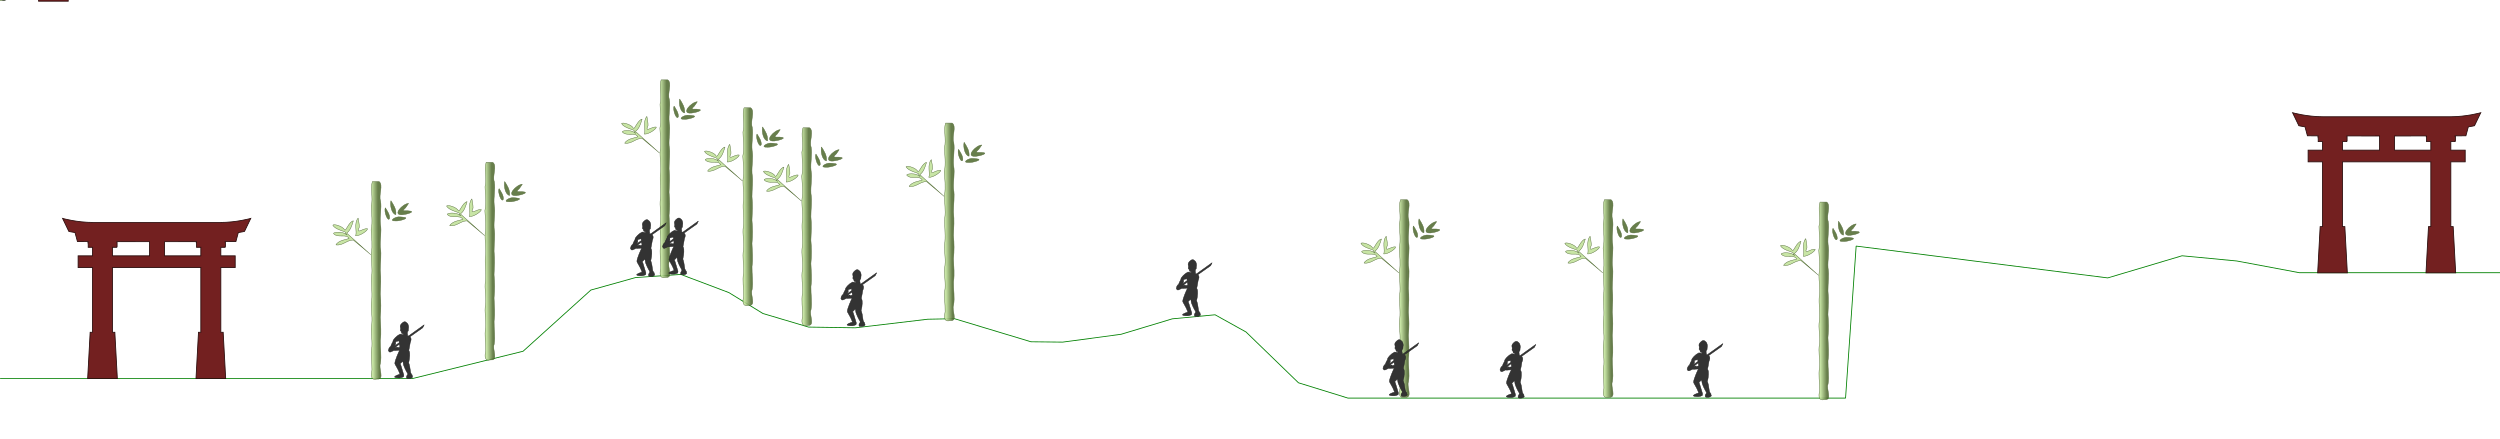
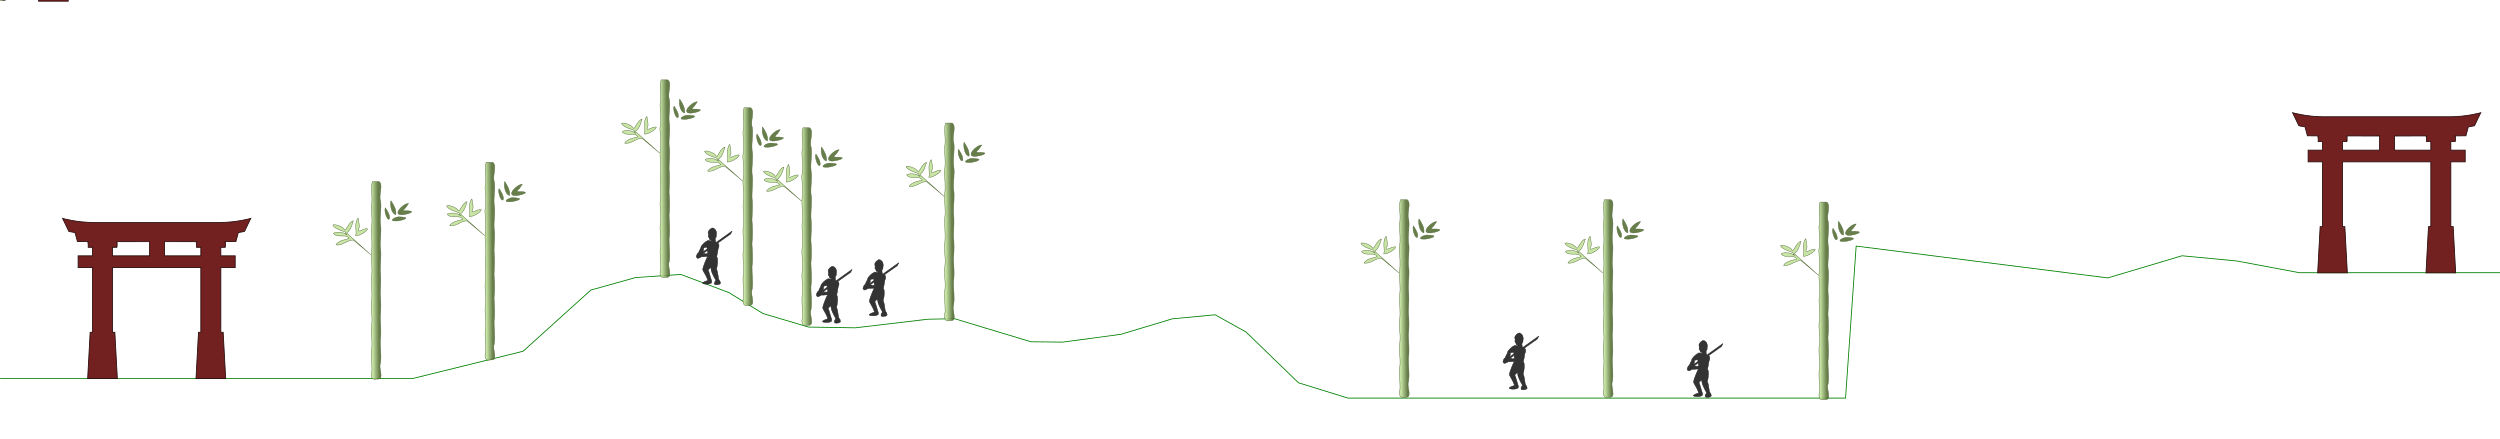
<svg xmlns="http://www.w3.org/2000/svg" xmlns:xlink="http://www.w3.org/1999/xlink" width="6000" height="1052.36" id="svg15223" version="1.1">
  <defs id="defs15225">
    <linearGradient xlink:href="#linearGradient3595" id="linearGradient3629" gradientUnits="userSpaceOnUse" x1="191.75" y1="206.862" x2="174.5" y2="207.612" />
    <linearGradient id="linearGradient3595">
      <stop style="stop-color:#546e34;stop-opacity:1;" offset="0" id="stop3597" />
      <stop style="stop-color:#c1e29a;stop-opacity:1" offset="1" id="stop3599" />
    </linearGradient>
    <linearGradient xlink:href="#linearGradient3595" id="linearGradient15425" gradientUnits="userSpaceOnUse" x1="191.75" y1="206.862" x2="174.5" y2="207.612" />
    <linearGradient id="linearGradient15427">
      <stop style="stop-color:#546e34;stop-opacity:1;" offset="0" id="stop15429" />
      <stop style="stop-color:#c1e29a;stop-opacity:1" offset="1" id="stop15431" />
    </linearGradient>
    <linearGradient xlink:href="#linearGradient3595" id="linearGradient15433" gradientUnits="userSpaceOnUse" x1="191.75" y1="206.862" x2="174.5" y2="207.612" />
    <linearGradient id="linearGradient15435">
      <stop style="stop-color:#546e34;stop-opacity:1;" offset="0" id="stop15437" />
      <stop style="stop-color:#c1e29a;stop-opacity:1" offset="1" id="stop15439" />
    </linearGradient>
    <linearGradient xlink:href="#linearGradient3595" id="linearGradient15441" gradientUnits="userSpaceOnUse" x1="191.75" y1="206.862" x2="174.5" y2="207.612" />
    <linearGradient id="linearGradient15443">
      <stop style="stop-color:#546e34;stop-opacity:1;" offset="0" id="stop15445" />
      <stop style="stop-color:#c1e29a;stop-opacity:1" offset="1" id="stop15447" />
    </linearGradient>
    <linearGradient xlink:href="#linearGradient3595" id="linearGradient15449" gradientUnits="userSpaceOnUse" x1="191.75" y1="206.862" x2="174.5" y2="207.612" />
    <linearGradient id="linearGradient15451">
      <stop style="stop-color:#546e34;stop-opacity:1;" offset="0" id="stop15453" />
      <stop style="stop-color:#c1e29a;stop-opacity:1" offset="1" id="stop15455" />
    </linearGradient>
    <linearGradient xlink:href="#linearGradient3595" id="linearGradient15457" gradientUnits="userSpaceOnUse" x1="191.75" y1="206.862" x2="174.5" y2="207.612" />
    <linearGradient id="linearGradient15459">
      <stop style="stop-color:#546e34;stop-opacity:1;" offset="0" id="stop15461" />
      <stop style="stop-color:#c1e29a;stop-opacity:1" offset="1" id="stop15463" />
    </linearGradient>
    <linearGradient xlink:href="#linearGradient3595" id="linearGradient15465" gradientUnits="userSpaceOnUse" x1="191.75" y1="206.862" x2="174.5" y2="207.612" />
    <linearGradient id="linearGradient15467">
      <stop style="stop-color:#546e34;stop-opacity:1;" offset="0" id="stop15469" />
      <stop style="stop-color:#c1e29a;stop-opacity:1" offset="1" id="stop15471" />
    </linearGradient>
    <linearGradient xlink:href="#linearGradient3595" id="linearGradient15473" gradientUnits="userSpaceOnUse" x1="191.75" y1="206.862" x2="174.5" y2="207.612" />
    <linearGradient id="linearGradient15475">
      <stop style="stop-color:#546e34;stop-opacity:1;" offset="0" id="stop15477" />
      <stop style="stop-color:#c1e29a;stop-opacity:1" offset="1" id="stop15479" />
    </linearGradient>
    <linearGradient xlink:href="#linearGradient3595" id="linearGradient15481" gradientUnits="userSpaceOnUse" x1="191.75" y1="206.862" x2="174.5" y2="207.612" />
    <linearGradient id="linearGradient15483">
      <stop style="stop-color:#546e34;stop-opacity:1;" offset="0" id="stop15485" />
      <stop style="stop-color:#c1e29a;stop-opacity:1" offset="1" id="stop15487" />
    </linearGradient>
    <linearGradient xlink:href="#linearGradient3595" id="linearGradient16038" gradientUnits="userSpaceOnUse" x1="191.75" y1="206.862" x2="174.5" y2="207.612" />
    <linearGradient xlink:href="#linearGradient3595" id="linearGradient16040" gradientUnits="userSpaceOnUse" x1="191.75" y1="206.862" x2="174.5" y2="207.612" />
    <linearGradient xlink:href="#linearGradient3595" id="linearGradient16042" gradientUnits="userSpaceOnUse" x1="191.75" y1="206.862" x2="174.5" y2="207.612" />
    <linearGradient xlink:href="#linearGradient3595" id="linearGradient16044" gradientUnits="userSpaceOnUse" x1="191.75" y1="206.862" x2="174.5" y2="207.612" />
    <linearGradient xlink:href="#linearGradient3595" id="linearGradient16046" gradientUnits="userSpaceOnUse" x1="191.75" y1="206.862" x2="174.5" y2="207.612" />
    <linearGradient xlink:href="#linearGradient3595" id="linearGradient16048" gradientUnits="userSpaceOnUse" x1="191.75" y1="206.862" x2="174.5" y2="207.612" />
    <linearGradient xlink:href="#linearGradient3595" id="linearGradient16050" gradientUnits="userSpaceOnUse" x1="191.75" y1="206.862" x2="174.5" y2="207.612" />
    <linearGradient xlink:href="#linearGradient3595" id="linearGradient16052" gradientUnits="userSpaceOnUse" x1="191.75" y1="206.862" x2="174.5" y2="207.612" />
    <linearGradient xlink:href="#linearGradient3595-8" id="linearGradient16038-4" gradientUnits="userSpaceOnUse" x1="191.75" y1="206.862" x2="174.5" y2="207.612" />
    <linearGradient id="linearGradient3595-8">
      <stop style="stop-color:#546e34;stop-opacity:1;" offset="0" id="stop3597-0" />
      <stop style="stop-color:#c1e29a;stop-opacity:1" offset="1" id="stop3599-4" />
    </linearGradient>
    <linearGradient xlink:href="#linearGradient3595-8" id="linearGradient16040-2" gradientUnits="userSpaceOnUse" x1="191.75" y1="206.862" x2="174.5" y2="207.612" />
    <linearGradient id="linearGradient3200">
      <stop style="stop-color:#546e34;stop-opacity:1;" offset="0" id="stop3202" />
      <stop style="stop-color:#c1e29a;stop-opacity:1" offset="1" id="stop3204" />
    </linearGradient>
    <linearGradient xlink:href="#linearGradient3595-8" id="linearGradient16042-9" gradientUnits="userSpaceOnUse" x1="191.75" y1="206.862" x2="174.5" y2="207.612" />
    <linearGradient id="linearGradient3207">
      <stop style="stop-color:#546e34;stop-opacity:1;" offset="0" id="stop3209" />
      <stop style="stop-color:#c1e29a;stop-opacity:1" offset="1" id="stop3211" />
    </linearGradient>
    <linearGradient xlink:href="#linearGradient3595-8" id="linearGradient16044-6" gradientUnits="userSpaceOnUse" x1="191.75" y1="206.862" x2="174.5" y2="207.612" />
    <linearGradient id="linearGradient3214">
      <stop style="stop-color:#546e34;stop-opacity:1;" offset="0" id="stop3216" />
      <stop style="stop-color:#c1e29a;stop-opacity:1" offset="1" id="stop3218" />
    </linearGradient>
    <linearGradient xlink:href="#linearGradient3595-8" id="linearGradient16046-1" gradientUnits="userSpaceOnUse" x1="191.75" y1="206.862" x2="174.5" y2="207.612" />
    <linearGradient id="linearGradient3221">
      <stop style="stop-color:#546e34;stop-opacity:1;" offset="0" id="stop3223" />
      <stop style="stop-color:#c1e29a;stop-opacity:1" offset="1" id="stop3225" />
    </linearGradient>
    <linearGradient xlink:href="#linearGradient3595-8" id="linearGradient16048-0" gradientUnits="userSpaceOnUse" x1="191.75" y1="206.862" x2="174.5" y2="207.612" />
    <linearGradient id="linearGradient3228">
      <stop style="stop-color:#546e34;stop-opacity:1;" offset="0" id="stop3230" />
      <stop style="stop-color:#c1e29a;stop-opacity:1" offset="1" id="stop3232" />
    </linearGradient>
    <linearGradient xlink:href="#linearGradient3595-8" id="linearGradient16050-4" gradientUnits="userSpaceOnUse" x1="191.75" y1="206.862" x2="174.5" y2="207.612" />
    <linearGradient id="linearGradient3235">
      <stop style="stop-color:#546e34;stop-opacity:1;" offset="0" id="stop3237" />
      <stop style="stop-color:#c1e29a;stop-opacity:1" offset="1" id="stop3239" />
    </linearGradient>
    <linearGradient xlink:href="#linearGradient3595-8" id="linearGradient16052-2" gradientUnits="userSpaceOnUse" x1="191.75" y1="206.862" x2="174.5" y2="207.612" />
    <linearGradient id="linearGradient3242">
      <stop style="stop-color:#546e34;stop-opacity:1;" offset="0" id="stop3244" />
      <stop style="stop-color:#c1e29a;stop-opacity:1" offset="1" id="stop3246" />
    </linearGradient>
    <linearGradient xlink:href="#linearGradient3595-8" id="linearGradient3248" gradientUnits="userSpaceOnUse" x1="191.75" y1="206.862" x2="174.5" y2="207.612" />
    <linearGradient id="linearGradient3250">
      <stop style="stop-color:#546e34;stop-opacity:1;" offset="0" id="stop3252" />
      <stop style="stop-color:#c1e29a;stop-opacity:1" offset="1" id="stop3254" />
    </linearGradient>
    <linearGradient xlink:href="#linearGradient3595-8" id="linearGradient3256" gradientUnits="userSpaceOnUse" x1="191.75" y1="206.862" x2="174.5" y2="207.612" />
    <linearGradient id="linearGradient3258">
      <stop style="stop-color:#546e34;stop-opacity:1;" offset="0" id="stop3260" />
      <stop style="stop-color:#c1e29a;stop-opacity:1" offset="1" id="stop3262" />
    </linearGradient>
    <linearGradient xlink:href="#linearGradient3595-8" id="linearGradient3264" gradientUnits="userSpaceOnUse" x1="191.75" y1="206.862" x2="174.5" y2="207.612" />
    <linearGradient id="linearGradient3266">
      <stop style="stop-color:#546e34;stop-opacity:1;" offset="0" id="stop3268" />
      <stop style="stop-color:#c1e29a;stop-opacity:1" offset="1" id="stop3270" />
    </linearGradient>
    <linearGradient xlink:href="#linearGradient3595-8" id="linearGradient3272" gradientUnits="userSpaceOnUse" x1="191.75" y1="206.862" x2="174.5" y2="207.612" />
    <linearGradient id="linearGradient3274">
      <stop style="stop-color:#546e34;stop-opacity:1;" offset="0" id="stop3276" />
      <stop style="stop-color:#c1e29a;stop-opacity:1" offset="1" id="stop3278" />
    </linearGradient>
    <linearGradient xlink:href="#linearGradient3595-8" id="linearGradient3280" gradientUnits="userSpaceOnUse" x1="191.75" y1="206.862" x2="174.5" y2="207.612" />
    <linearGradient id="linearGradient3282">
      <stop style="stop-color:#546e34;stop-opacity:1;" offset="0" id="stop3284" />
      <stop style="stop-color:#c1e29a;stop-opacity:1" offset="1" id="stop3286" />
    </linearGradient>
    <linearGradient xlink:href="#linearGradient3595-8" id="linearGradient3288" gradientUnits="userSpaceOnUse" x1="191.75" y1="206.862" x2="174.5" y2="207.612" />
    <linearGradient id="linearGradient3290">
      <stop style="stop-color:#546e34;stop-opacity:1;" offset="0" id="stop3292" />
      <stop style="stop-color:#c1e29a;stop-opacity:1" offset="1" id="stop3294" />
    </linearGradient>
    <linearGradient xlink:href="#linearGradient3595-8" id="linearGradient3296" gradientUnits="userSpaceOnUse" x1="191.75" y1="206.862" x2="174.5" y2="207.612" />
    <linearGradient id="linearGradient3298">
      <stop style="stop-color:#546e34;stop-opacity:1;" offset="0" id="stop3300" />
      <stop style="stop-color:#c1e29a;stop-opacity:1" offset="1" id="stop3302" />
    </linearGradient>
    <linearGradient xlink:href="#linearGradient3595-8" id="linearGradient3304" gradientUnits="userSpaceOnUse" x1="191.75" y1="206.862" x2="174.5" y2="207.612" />
    <linearGradient id="linearGradient3306">
      <stop style="stop-color:#546e34;stop-opacity:1;" offset="0" id="stop3308" />
      <stop style="stop-color:#c1e29a;stop-opacity:1" offset="1" id="stop3310" />
    </linearGradient>
    <linearGradient xlink:href="#linearGradient3595-8" id="linearGradient3312" gradientUnits="userSpaceOnUse" x1="191.75" y1="206.862" x2="174.5" y2="207.612" />
    <linearGradient id="linearGradient3314">
      <stop style="stop-color:#546e34;stop-opacity:1;" offset="0" id="stop3316" />
      <stop style="stop-color:#c1e29a;stop-opacity:1" offset="1" id="stop3318" />
    </linearGradient>
    <linearGradient xlink:href="#linearGradient3595-8" id="linearGradient3320" gradientUnits="userSpaceOnUse" x1="191.75" y1="206.862" x2="174.5" y2="207.612" />
    <linearGradient id="linearGradient3322">
      <stop style="stop-color:#546e34;stop-opacity:1;" offset="0" id="stop3324" />
      <stop style="stop-color:#c1e29a;stop-opacity:1" offset="1" id="stop3326" />
    </linearGradient>
    <linearGradient xlink:href="#linearGradient3595-8" id="linearGradient3328" gradientUnits="userSpaceOnUse" x1="191.75" y1="206.862" x2="174.5" y2="207.612" />
    <linearGradient id="linearGradient3330">
      <stop style="stop-color:#546e34;stop-opacity:1;" offset="0" id="stop3332" />
      <stop style="stop-color:#c1e29a;stop-opacity:1" offset="1" id="stop3334" />
    </linearGradient>
    <linearGradient xlink:href="#linearGradient3595-8" id="linearGradient3336" gradientUnits="userSpaceOnUse" x1="191.75" y1="206.862" x2="174.5" y2="207.612" />
    <linearGradient id="linearGradient3338">
      <stop style="stop-color:#546e34;stop-opacity:1;" offset="0" id="stop3340" />
      <stop style="stop-color:#c1e29a;stop-opacity:1" offset="1" id="stop3342" />
    </linearGradient>
    <linearGradient xlink:href="#linearGradient3595-8" id="linearGradient3344" gradientUnits="userSpaceOnUse" x1="191.75" y1="206.862" x2="174.5" y2="207.612" />
    <linearGradient id="linearGradient3346">
      <stop style="stop-color:#546e34;stop-opacity:1;" offset="0" id="stop3348" />
      <stop style="stop-color:#c1e29a;stop-opacity:1" offset="1" id="stop3350" />
    </linearGradient>
    <linearGradient xlink:href="#linearGradient3595-8" id="linearGradient3352" gradientUnits="userSpaceOnUse" x1="191.75" y1="206.862" x2="174.5" y2="207.612" />
    <linearGradient id="linearGradient3354">
      <stop style="stop-color:#546e34;stop-opacity:1;" offset="0" id="stop3356" />
      <stop style="stop-color:#c1e29a;stop-opacity:1" offset="1" id="stop3358" />
    </linearGradient>
    <linearGradient xlink:href="#linearGradient3595-8" id="linearGradient3360" gradientUnits="userSpaceOnUse" x1="191.75" y1="206.862" x2="174.5" y2="207.612" />
    <linearGradient id="linearGradient3362">
      <stop style="stop-color:#546e34;stop-opacity:1;" offset="0" id="stop3364" />
      <stop style="stop-color:#c1e29a;stop-opacity:1" offset="1" id="stop3366" />
    </linearGradient>
    <linearGradient xlink:href="#linearGradient3595-8" id="linearGradient3368" gradientUnits="userSpaceOnUse" x1="191.75" y1="206.862" x2="174.5" y2="207.612" />
    <linearGradient id="linearGradient3370">
      <stop style="stop-color:#546e34;stop-opacity:1;" offset="0" id="stop3372" />
      <stop style="stop-color:#c1e29a;stop-opacity:1" offset="1" id="stop3374" />
    </linearGradient>
    <linearGradient xlink:href="#linearGradient3595-8" id="linearGradient3376" gradientUnits="userSpaceOnUse" x1="191.75" y1="206.862" x2="174.5" y2="207.612" />
    <linearGradient id="linearGradient3378">
      <stop style="stop-color:#546e34;stop-opacity:1;" offset="0" id="stop3380" />
      <stop style="stop-color:#c1e29a;stop-opacity:1" offset="1" id="stop3382" />
    </linearGradient>
    <linearGradient xlink:href="#linearGradient3595-8" id="linearGradient3384" gradientUnits="userSpaceOnUse" x1="191.75" y1="206.862" x2="174.5" y2="207.612" />
    <linearGradient id="linearGradient3386">
      <stop style="stop-color:#546e34;stop-opacity:1;" offset="0" id="stop3388" />
      <stop style="stop-color:#c1e29a;stop-opacity:1" offset="1" id="stop3390" />
    </linearGradient>
    <linearGradient xlink:href="#linearGradient3595-8" id="linearGradient3392" gradientUnits="userSpaceOnUse" x1="191.75" y1="206.862" x2="174.5" y2="207.612" />
    <linearGradient id="linearGradient3394">
      <stop style="stop-color:#546e34;stop-opacity:1;" offset="0" id="stop3396" />
      <stop style="stop-color:#c1e29a;stop-opacity:1" offset="1" id="stop3398" />
    </linearGradient>
    <linearGradient xlink:href="#linearGradient3595-8" id="linearGradient3400" gradientUnits="userSpaceOnUse" x1="191.75" y1="206.862" x2="174.5" y2="207.612" />
    <linearGradient id="linearGradient3402">
      <stop style="stop-color:#546e34;stop-opacity:1;" offset="0" id="stop3404" />
      <stop style="stop-color:#c1e29a;stop-opacity:1" offset="1" id="stop3406" />
    </linearGradient>
    <linearGradient xlink:href="#linearGradient3595-8" id="linearGradient3408" gradientUnits="userSpaceOnUse" x1="191.75" y1="206.862" x2="174.5" y2="207.612" />
    <linearGradient id="linearGradient3410">
      <stop style="stop-color:#546e34;stop-opacity:1;" offset="0" id="stop3412" />
      <stop style="stop-color:#c1e29a;stop-opacity:1" offset="1" id="stop3414" />
    </linearGradient>
    <linearGradient xlink:href="#linearGradient3595-8" id="linearGradient3416" gradientUnits="userSpaceOnUse" x1="191.75" y1="206.862" x2="174.5" y2="207.612" />
    <linearGradient id="linearGradient3418">
      <stop style="stop-color:#546e34;stop-opacity:1;" offset="0" id="stop3420" />
      <stop style="stop-color:#c1e29a;stop-opacity:1" offset="1" id="stop3422" />
    </linearGradient>
    <linearGradient xlink:href="#linearGradient3595-8" id="linearGradient3424" gradientUnits="userSpaceOnUse" x1="191.75" y1="206.862" x2="174.5" y2="207.612" />
    <linearGradient id="linearGradient3426">
      <stop style="stop-color:#546e34;stop-opacity:1;" offset="0" id="stop3428" />
      <stop style="stop-color:#c1e29a;stop-opacity:1" offset="1" id="stop3430" />
    </linearGradient>
    <linearGradient xlink:href="#linearGradient3595-8" id="linearGradient3432" gradientUnits="userSpaceOnUse" x1="191.75" y1="206.862" x2="174.5" y2="207.612" />
    <linearGradient id="linearGradient3434">
      <stop style="stop-color:#546e34;stop-opacity:1;" offset="0" id="stop3436" />
      <stop style="stop-color:#c1e29a;stop-opacity:1" offset="1" id="stop3438" />
    </linearGradient>
    <linearGradient xlink:href="#linearGradient3595" id="linearGradient3721" gradientUnits="userSpaceOnUse" x1="191.75" y1="206.862" x2="174.5" y2="207.612" />
    <linearGradient xlink:href="#linearGradient3595" id="linearGradient3730" gradientUnits="userSpaceOnUse" x1="191.75" y1="206.862" x2="174.5" y2="207.612" />
    <linearGradient xlink:href="#linearGradient3595" id="linearGradient3735" gradientUnits="userSpaceOnUse" x1="191.75" y1="206.862" x2="174.5" y2="207.612" gradientTransform="translate(-180.7815,-474.1745)" />
    <linearGradient xlink:href="#linearGradient3595" id="linearGradient3739" gradientUnits="userSpaceOnUse" x1="191.75" y1="206.862" x2="174.5" y2="207.612" />
    <linearGradient xlink:href="#linearGradient3595" id="linearGradient3744" gradientUnits="userSpaceOnUse" x1="191.75" y1="206.862" x2="174.5" y2="207.612" gradientTransform="translate(-180.7815,-533.1745)" />
    <linearGradient xlink:href="#linearGradient3595" id="linearGradient3748" gradientUnits="userSpaceOnUse" x1="191.75" y1="206.862" x2="174.5" y2="207.612" />
    <linearGradient xlink:href="#linearGradient3595" id="linearGradient3753" gradientUnits="userSpaceOnUse" x1="191.75" y1="206.862" x2="174.5" y2="207.612" gradientTransform="translate(-180.7815,-592.1745)" />
    <linearGradient xlink:href="#linearGradient3595" id="linearGradient3757" gradientUnits="userSpaceOnUse" x1="191.75" y1="206.862" x2="174.5" y2="207.612" />
    <linearGradient xlink:href="#linearGradient3595" id="linearGradient3762" gradientUnits="userSpaceOnUse" x1="191.75" y1="206.862" x2="174.5" y2="207.612" gradientTransform="translate(-180.7815,-651.1745)" />
    <linearGradient xlink:href="#linearGradient3595" id="linearGradient3780" gradientUnits="userSpaceOnUse" x1="191.75" y1="206.862" x2="174.5" y2="207.612" />
    <linearGradient xlink:href="#linearGradient3595" id="linearGradient3785" gradientUnits="userSpaceOnUse" x1="191.75" y1="206.862" x2="174.5" y2="207.612" gradientTransform="translate(-180.7815,-237.1745)" />
    <linearGradient xlink:href="#linearGradient3595" id="linearGradient3789" gradientUnits="userSpaceOnUse" x1="191.75" y1="206.862" x2="174.5" y2="207.612" />
    <linearGradient xlink:href="#linearGradient3595" id="linearGradient3794" gradientUnits="userSpaceOnUse" x1="191.75" y1="206.862" x2="174.5" y2="207.612" gradientTransform="translate(-180.7815,-296.1745)" />
    <linearGradient xlink:href="#linearGradient3595" id="linearGradient3798" gradientUnits="userSpaceOnUse" x1="191.75" y1="206.862" x2="174.5" y2="207.612" />
    <linearGradient xlink:href="#linearGradient3595" id="linearGradient3803" gradientUnits="userSpaceOnUse" x1="191.75" y1="206.862" x2="174.5" y2="207.612" gradientTransform="translate(-180.7815,-355.1745)" />
    <linearGradient xlink:href="#linearGradient3595" id="linearGradient3805" gradientUnits="userSpaceOnUse" gradientTransform="translate(-180.7815,-414.1767)" x1="191.75" y1="206.862" x2="174.5" y2="207.612" />
    <linearGradient xlink:href="#linearGradient13684-6-6-2-3" id="linearGradient14667" gradientUnits="userSpaceOnUse" gradientTransform="matrix(-0.05167173,-0.0668693,1,0,-551.1175,1742.374)" x1="-1906.338" y1="-475" x2="-2236.695" y2="-475" />
    <linearGradient id="linearGradient13684-6-6-2-3">
      <stop style="stop-color:#000000;stop-opacity:1;" offset="0" id="stop13686-6-4-3-4" />
      <stop style="stop-color:#000000;stop-opacity:0;" offset="1" id="stop13688-9-7-2-7" />
    </linearGradient>
    <linearGradient y2="-475" x2="-2236.695" y1="-475" x1="-1906.338" gradientTransform="matrix(-0.05167173,0.03039514,1,0,-551.1175,1959.084)" gradientUnits="userSpaceOnUse" id="linearGradient14773" xlink:href="#linearGradient13684-6-6-2-3-6-4" />
    <linearGradient id="linearGradient13684-6-6-2-3-6-4">
      <stop style="stop-color:#000000;stop-opacity:1;" offset="0" id="stop13686-6-4-3-4-8-9" />
      <stop style="stop-color:#000000;stop-opacity:0;" offset="1" id="stop13688-9-7-2-7-1-0" />
    </linearGradient>
    <linearGradient xlink:href="#linearGradient13629-7" id="linearGradient14687" gradientUnits="userSpaceOnUse" gradientTransform="translate(-2.6171876e-6,0)" x1="-2033.362" y1="-502" x2="-2033.362" y2="-455" />
    <linearGradient id="linearGradient13629-7">
      <stop style="stop-color:#a02c2c;stop-opacity:1;" offset="0" id="stop13631-2" />
      <stop style="stop-color:#501616;stop-opacity:1" offset="1" id="stop13633-19" />
    </linearGradient>
    <linearGradient xlink:href="#linearGradient13684-64" id="linearGradient14689" gradientUnits="userSpaceOnUse" gradientTransform="matrix(-0.05167173,-0.0668693,1,0,-98.11751,1832.887)" x1="-1906.338" y1="-475" x2="-2236.695" y2="-475" />
    <linearGradient id="linearGradient13684-64">
      <stop style="stop-color:#000000;stop-opacity:1;" offset="0" id="stop13686-4" />
      <stop style="stop-color:#000000;stop-opacity:0;" offset="1" id="stop13688-1" />
    </linearGradient>
    <linearGradient xlink:href="#linearGradient13684-6-6" id="linearGradient14691" gradientUnits="userSpaceOnUse" gradientTransform="matrix(-0.05167173,-0.0668693,1,0,-98.11751,1784.887)" x1="-1906.338" y1="-475" x2="-2236.695" y2="-475" />
    <linearGradient id="linearGradient13684-6-6">
      <stop style="stop-color:#000000;stop-opacity:1;" offset="0" id="stop13686-6-4" />
      <stop style="stop-color:#000000;stop-opacity:0;" offset="1" id="stop13688-9-7" />
    </linearGradient>
    <linearGradient xlink:href="#linearGradient13629-7" id="linearGradient14693" gradientUnits="userSpaceOnUse" gradientTransform="matrix(0.06079027,0,0,1.428571,-1777.43,204.8571)" x1="-2033.362" y1="-502" x2="-2033.362" y2="-455" />
    <linearGradient xlink:href="#linearGradient13684-6-6" id="linearGradient14695" gradientUnits="userSpaceOnUse" gradientTransform="matrix(-0.07535461,-0.03039514,1.458333,0,75.9953,1843.153)" x1="-1906.338" y1="-475" x2="-2236.695" y2="-475" />
    <linearGradient xlink:href="#linearGradient13629-7" id="linearGradient5201" gradientUnits="userSpaceOnUse" gradientTransform="translate(-2.6171876e-6,0)" x1="-2033.362" y1="-502" x2="-2033.362" y2="-455" />
    <linearGradient xlink:href="#linearGradient13684-64" id="linearGradient5209" gradientUnits="userSpaceOnUse" gradientTransform="matrix(-0.05167173,-0.0668693,1,0,-98.11751,1832.887)" x1="-1906.338" y1="-475" x2="-2236.695" y2="-475" />
    <linearGradient xlink:href="#linearGradient13684-6-6" id="linearGradient5217" gradientUnits="userSpaceOnUse" gradientTransform="matrix(-0.05167173,-0.0668693,1,0,-98.11751,1784.887)" x1="-1906.338" y1="-475" x2="-2236.695" y2="-475" />
    <linearGradient xlink:href="#linearGradient13629-7" id="linearGradient5225" gradientUnits="userSpaceOnUse" gradientTransform="matrix(0.06079027,0,0,1.428571,-1777.43,204.8571)" x1="-2033.362" y1="-502" x2="-2033.362" y2="-455" />
    <linearGradient xlink:href="#linearGradient13684-6-6" id="linearGradient5233" gradientUnits="userSpaceOnUse" gradientTransform="matrix(-0.07535461,-0.03039514,1.458333,0,75.9953,1843.153)" x1="-1906.338" y1="-475" x2="-2236.695" y2="-475" />
    <linearGradient xlink:href="#linearGradient13684" id="linearGradient14679" gradientUnits="userSpaceOnUse" x1="-472" y1="1906.338" x2="-472" y2="2251.59" />
    <linearGradient id="linearGradient13684">
      <stop style="stop-color:#000000;stop-opacity:1;" offset="0" id="stop13686" />
      <stop style="stop-color:#000000;stop-opacity:0;" offset="1" id="stop13688" />
    </linearGradient>
    <linearGradient xlink:href="#linearGradient13684" id="linearGradient14681" gradientUnits="userSpaceOnUse" x1="-472" y1="1906.338" x2="-472" y2="2251.59" />
    <linearGradient xlink:href="#linearGradient14248" id="linearGradient14683" gradientUnits="userSpaceOnUse" x1="-321.091" y1="1836.682" x2="-321.091" y2="1843.387" />
    <linearGradient id="linearGradient14248">
      <stop style="stop-color:#000000;stop-opacity:1;" offset="0" id="stop14250" />
      <stop style="stop-color:#000000;stop-opacity:0;" offset="1" id="stop14252" />
    </linearGradient>
    <linearGradient xlink:href="#linearGradient14256" id="linearGradient14685" gradientUnits="userSpaceOnUse" x1="-557.015" y1="1848.594" x2="-145.666" y2="1849.548" />
    <linearGradient id="linearGradient14256">
      <stop style="stop-color:#3c4f3c;stop-opacity:1" offset="0" id="stop14258" />
      <stop id="stop14266" offset="0.079" style="stop-color:#536c53;stop-opacity:1;" />
      <stop id="stop14264" offset="0.9" style="stop-color:#536c53;stop-opacity:1" />
      <stop style="stop-color:#6d8e6d;stop-opacity:1" offset="1" id="stop14260" />
    </linearGradient>
    <linearGradient xlink:href="#linearGradient13629-7" id="linearGradient5719" gradientUnits="userSpaceOnUse" gradientTransform="translate(-2.6171876e-6,0)" x1="-2033.362" y1="-502" x2="-2033.362" y2="-455" />
    <linearGradient xlink:href="#linearGradient13684-64" id="linearGradient5721" gradientUnits="userSpaceOnUse" gradientTransform="matrix(-0.05167173,-0.0668693,1,0,-98.11751,1832.887)" x1="-1906.338" y1="-475" x2="-2236.695" y2="-475" />
    <linearGradient xlink:href="#linearGradient13684-6-6" id="linearGradient5723" gradientUnits="userSpaceOnUse" gradientTransform="matrix(-0.05167173,-0.0668693,1,0,-98.11751,1784.887)" x1="-1906.338" y1="-475" x2="-2236.695" y2="-475" />
    <linearGradient xlink:href="#linearGradient13629-7" id="linearGradient5725" gradientUnits="userSpaceOnUse" gradientTransform="matrix(0.06079027,0,0,1.428571,-1777.43,204.8571)" x1="-2033.362" y1="-502" x2="-2033.362" y2="-455" />
    <linearGradient xlink:href="#linearGradient13684-6-6" id="linearGradient5727" gradientUnits="userSpaceOnUse" gradientTransform="matrix(-0.07535461,-0.03039514,1.458333,0,75.9953,1843.153)" x1="-1906.338" y1="-475" x2="-2236.695" y2="-475" />
    <linearGradient xlink:href="#linearGradient13684-6-6-2-3" id="linearGradient5771" gradientUnits="userSpaceOnUse" gradientTransform="matrix(-0.05167173,-0.0668693,1,0,-551.1175,1742.374)" x1="-1906.338" y1="-475" x2="-2236.695" y2="-475" />
    <linearGradient xlink:href="#linearGradient13684-6-6-2-3-6-4" id="linearGradient5773" gradientUnits="userSpaceOnUse" gradientTransform="matrix(-0.05167173,0.03039514,1,0,-551.1175,1959.084)" x1="-1906.338" y1="-475" x2="-2236.695" y2="-475" />
    <linearGradient xlink:href="#linearGradient13684-6-6-2-3-6-4" id="linearGradient5776" gradientUnits="userSpaceOnUse" gradientTransform="matrix(-0.0387538,0.03039514,0.75,0,283.0834,-234.9208)" x1="-1906.338" y1="-475" x2="-2236.695" y2="-475" />
    <linearGradient xlink:href="#linearGradient13684-6-6-2-3" id="linearGradient5779" gradientUnits="userSpaceOnUse" gradientTransform="matrix(-0.0387538,-0.0668693,0.75,0,283.0834,-451.6311)" x1="-1906.338" y1="-475" x2="-2236.695" y2="-475" />
    <linearGradient xlink:href="#linearGradient13629-7" id="linearGradient5792" gradientUnits="userSpaceOnUse" gradientTransform="translate(-2.6171876e-6,0)" x1="-2033.362" y1="-502" x2="-2033.362" y2="-455" />
    <linearGradient xlink:href="#linearGradient13684-64" id="linearGradient5794" gradientUnits="userSpaceOnUse" gradientTransform="matrix(-0.05167173,-0.0668693,1,0,-98.11751,1832.887)" x1="-1906.338" y1="-475" x2="-2236.695" y2="-475" />
    <linearGradient xlink:href="#linearGradient13684-6-6" id="linearGradient5796" gradientUnits="userSpaceOnUse" gradientTransform="matrix(-0.05167173,-0.0668693,1,0,-98.11751,1784.887)" x1="-1906.338" y1="-475" x2="-2236.695" y2="-475" />
    <linearGradient xlink:href="#linearGradient13629-7" id="linearGradient5798" gradientUnits="userSpaceOnUse" gradientTransform="matrix(0.06079027,0,0,1.428571,-1777.43,204.8571)" x1="-2033.362" y1="-502" x2="-2033.362" y2="-455" />
    <linearGradient xlink:href="#linearGradient13684-6-6" id="linearGradient5800" gradientUnits="userSpaceOnUse" gradientTransform="matrix(-0.07535461,-0.03039514,1.458333,0,75.9953,1843.153)" x1="-1906.338" y1="-475" x2="-2236.695" y2="-475" />
    <linearGradient xlink:href="#linearGradient13629-7" id="linearGradient5816" gradientUnits="userSpaceOnUse" gradientTransform="translate(-2.6171876e-6,0)" x1="-2033.362" y1="-502" x2="-2033.362" y2="-455" />
    <linearGradient xlink:href="#linearGradient13684-64" id="linearGradient5818" gradientUnits="userSpaceOnUse" gradientTransform="matrix(-0.05167173,-0.0668693,1,0,-98.11751,1832.887)" x1="-1906.338" y1="-475" x2="-2236.695" y2="-475" />
    <linearGradient xlink:href="#linearGradient13684-6-6" id="linearGradient5820" gradientUnits="userSpaceOnUse" gradientTransform="matrix(-0.05167173,-0.0668693,1,0,-98.11751,1784.887)" x1="-1906.338" y1="-475" x2="-2236.695" y2="-475" />
    <linearGradient xlink:href="#linearGradient13629-7" id="linearGradient5822" gradientUnits="userSpaceOnUse" gradientTransform="matrix(0.06079027,0,0,1.428571,-1777.43,204.8571)" x1="-2033.362" y1="-502" x2="-2033.362" y2="-455" />
    <linearGradient xlink:href="#linearGradient13684-6-6" id="linearGradient5824" gradientUnits="userSpaceOnUse" gradientTransform="matrix(-0.07535461,-0.03039514,1.458333,0,75.9953,1843.153)" x1="-1906.338" y1="-475" x2="-2236.695" y2="-475" />
    <linearGradient xlink:href="#linearGradient13684-6-6" id="linearGradient5827" gradientUnits="userSpaceOnUse" gradientTransform="matrix(-0.07535461,-0.03039514,1.458333,0,421.1669,-381.8519)" x1="-1906.338" y1="-475" x2="-2236.695" y2="-475" />
    <linearGradient xlink:href="#linearGradient13629-7" id="linearGradient5830" gradientUnits="userSpaceOnUse" gradientTransform="matrix(0.06079027,0,0,1.428571,447.575,550.0287)" x1="-2033.362" y1="-502" x2="-2033.362" y2="-455" />
    <linearGradient xlink:href="#linearGradient13684-6-6" id="linearGradient5834" gradientUnits="userSpaceOnUse" gradientTransform="matrix(-0.05167173,-0.0668693,1,0,247.0541,-440.1182)" x1="-1906.338" y1="-475" x2="-2236.695" y2="-475" />
    <linearGradient xlink:href="#linearGradient13684-64" id="linearGradient5837" gradientUnits="userSpaceOnUse" gradientTransform="matrix(-0.05167173,-0.0668693,1,0,247.0541,-392.1183)" x1="-1906.338" y1="-475" x2="-2236.695" y2="-475" />
    <linearGradient xlink:href="#linearGradient13629-7" id="linearGradient5840" gradientUnits="userSpaceOnUse" gradientTransform="translate(2225.005,345.1716)" x1="-2033.362" y1="-502" x2="-2033.362" y2="-455" />
    <linearGradient xlink:href="#linearGradient13684" id="linearGradient5842" gradientUnits="userSpaceOnUse" x1="-472" y1="1906.338" x2="-472" y2="2251.59" />
    <linearGradient xlink:href="#linearGradient13684" id="linearGradient5846" gradientUnits="userSpaceOnUse" x1="-472" y1="1906.338" x2="-472" y2="2251.59" />
    <linearGradient xlink:href="#linearGradient14248" id="linearGradient5848" gradientUnits="userSpaceOnUse" x1="-321.091" y1="1836.682" x2="-321.091" y2="1843.387" />
    <linearGradient xlink:href="#linearGradient14256" id="linearGradient5850" gradientUnits="userSpaceOnUse" x1="-557.015" y1="1848.594" x2="-145.666" y2="1849.548" />
    <linearGradient xlink:href="#linearGradient14256" id="linearGradient5853" gradientUnits="userSpaceOnUse" x1="-557.015" y1="1848.594" x2="-145.666" y2="1849.548" gradientTransform="matrix(1.047771,0,0,1.047771,361.7959,-2301.546)" />
    <linearGradient xlink:href="#linearGradient14248" id="linearGradient5856" gradientUnits="userSpaceOnUse" x1="-321.091" y1="1836.682" x2="-321.091" y2="1843.387" gradientTransform="matrix(1.047771,0,0,1.047771,335.6016,-2269.065)" />
    <linearGradient xlink:href="#linearGradient13684" id="linearGradient5860" gradientUnits="userSpaceOnUse" x1="-472" y1="1906.338" x2="-472" y2="2251.59" />
    <linearGradient xlink:href="#linearGradient13684" id="linearGradient5862" gradientUnits="userSpaceOnUse" x1="-472" y1="1906.338" x2="-472" y2="2251.59" />
    <linearGradient xlink:href="#linearGradient13684-6-6" id="linearGradient5865" gradientUnits="userSpaceOnUse" gradientTransform="matrix(-0.07535461,-0.03039514,1.458333,0,681.1669,-381.8519)" x1="-1906.338" y1="-475" x2="-2236.695" y2="-475" />
    <linearGradient xlink:href="#linearGradient13629-7" id="linearGradient5868" gradientUnits="userSpaceOnUse" gradientTransform="matrix(0.06079027,0,0,1.428571,447.575,810.0287)" x1="-2033.362" y1="-502" x2="-2033.362" y2="-455" />
    <linearGradient xlink:href="#linearGradient13684-6-6" id="linearGradient5872" gradientUnits="userSpaceOnUse" gradientTransform="matrix(-0.05167173,-0.0668693,1,0,507.0541,-440.1182)" x1="-1906.338" y1="-475" x2="-2236.695" y2="-475" />
    <linearGradient xlink:href="#linearGradient13684-64" id="linearGradient5875" gradientUnits="userSpaceOnUse" gradientTransform="matrix(-0.05167173,-0.0668693,1,0,507.0541,-392.1183)" x1="-1906.338" y1="-475" x2="-2236.695" y2="-475" />
    <linearGradient xlink:href="#linearGradient13629-7" id="linearGradient5878" gradientUnits="userSpaceOnUse" gradientTransform="translate(2225.005,605.1716)" x1="-2033.362" y1="-502" x2="-2033.362" y2="-455" />
    <linearGradient xlink:href="#linearGradient3595" id="linearGradient12779" gradientUnits="userSpaceOnUse" gradientTransform="translate(-180.7815,-414.1745)" x1="191.75" y1="206.862" x2="176.313" y2="206.987" />
  </defs>
  <g id="layer1" transform="translate(0,-0.00216797)" style="display:inline">
    <g id="BambooTree">
      <path style="opacity:0.884;color:#000000;fill:url(#linearGradient12779);fill-opacity:1;fill-rule:nonzero;stroke:#365017;stroke-width:1;stroke-linecap:square;stroke-linejoin:bevel;stroke-miterlimit:4;stroke-opacity:1;stroke-dashoffset:0;marker:none;visibility:visible;display:inline;overflow:visible;enable-background:accumulate" d="m -4.281,-473.31 c -5.579,16.183 2.181,39.741 -2.643,58.438 0.238,17.502 3.775,38.844 -0.357,57.562 0.955,16.986 3.614,37.744 0.548,56.077 -0.844,17.173 3.351,37.431 0.452,55.987 -1.274,15.419 2.194,36.951 0.361,56.904 -3.015,17.868 2.269,36.75 0.275,55.827 -3.37,18.248 1.454,36.463 0.193,55.756 -3.299,18.626 0.507,36.226 0.117,55.691 C -7.916,-8.722 -8.826,4.81 7.01,0.69 26.117,2.877 9.755,-25.314 14.971,-36.497 c 3.191,-19.122 -0.606,-36.068 -0.143,-55.661 2.692,-19.389 0.559,-36.074 -0.087,-55.647 1.859,-19.546 1.728,-36.211 -0.025,-55.631 0.995,-22.547 2.012,-35.4 0.042,-56.614 -0.192,-19.489 3.349,-36.812 0.115,-55.596 -1.14,-19.318 3.565,-37.197 0.192,-55.577 -1.944,-19.084 3.33,-37.598 0.275,-55.556 -5.239,-14.237 7.535,-38.444 -3.676,-46.531 -5.316,0 -10.631,0 -15.947,0 z m 44.469,45.938 c -2.644,11.442 1.92,31.919 11.84,33.38 1.544,-12.681 -5.382,-23.169 -11.84,-33.38 z m 42.406,6.562 c -13.689,0.217 -41.679,29.84 -13.775,27.154 8.989,-0.646 34.469,-8.181 12.454,-9.344 -9.61,-0.466 -16.362,2.229 -5.798,-7.484 2.474,-3.371 4.835,-6.824 7.119,-10.325 z m -55.688,10.5 c -4.552,7.912 6.44,36.078 10.163,25.095 0.407,-9.53 -5.54,-17.318 -10.163,-25.095 z m 35.125,21.938 c -9.39,-2.028 -30.244,10.573 -9.785,9.628 8.113,0.743 37.769,-7.668 16.028,-9.147 l -3.02,-0.34 -3.223,-0.142 z M -38.5,-385.717 c -10.84,12.858 -1.941,33.743 -6.082,42.595 10.638,0.694 29.407,-12.549 28.682,-16.841 -11.128,-2.365 -28.453,15.905 -19.756,-3.879 0.041,-7.372 -1.537,-14.653 -2.844,-21.875 z m -11.469,6.625 c -10.634,2.51 -17.212,23.944 -20.612,22.148 -4.541,-9.29 -26.935,-15.511 -28.585,-11.359 6.064,10.194 26.296,13.638 30.072,16.649 -1.186,3.539 10.057,10.956 -0.736,3.686 -6.991,-5.203 -28.175,-4.461 -27.606,-0.376 10.45,11.825 30.965,-0.627 37.13,11.814 -4.791,1.988 -25.498,3.997 -31.414,15.22 16.222,2.659 27.024,-12.221 41.711,-11.566 14.164,11.365 28.001,23.612 42.039,35.316 -19.344,-17.343 -38.69,-34.685 -58.031,-52.031 9.717,-7.004 12.556,-18.738 16.031,-29.5 z" id="path15866" />
    </g>
    <g id="Torii">
      <path style="color:#000000;fill:#732020;fill-opacity:1;fill-rule:nonzero;stroke:#280b0b;stroke-width:2;marker:none;visibility:visible;display:inline;overflow:visible;enable-background:accumulate" d="m -227.625,-381.498 15,31.156 c 0,0 5.217,1.37 14.844,2.781 L -192,-326.092 c 0,0 16.69,0.051 25.875,0.094 l 0,1.875 -0.719,0 0.719,4.906 0,7.062 10.281,0 0,20.5 -34.5,0 0,28 34.5,0 0,155.5 -5.594,0 -6,111 71.219,0 -6,-111 -5.625,0 0,-134.969 0,-20.531 212,0 0,155.5 -5.594,0 -6,111 71.219,0 -6,-111 -5.625,0 0,-134.969 0,-20.531 34.5,0 0,-28 -34.5,0 0,-20.5 10.312,0 0,-1.969 0.688,0 0,-10 -0.688,0 0,-1.875 c 9.209,-0.043 25.875,-0.094 25.875,-0.094 l 5.781,-21.438 c 9.647,-1.418 14.844,-2.812 14.844,-2.812 l 15,-31.156 c 0,0 -34.084,9.75 -73.469,9.75 l -304.406,0 c -39.385,0 -73.719,-9.75 -73.719,-9.75 z m 130.094,55.719 c 22.479,0.045 48.588,0.084 78.688,0.094 l 0,34.031 -89,0 0,-20.5 10.312,0 0,-1.969 0.688,0 0,-10 -0.688,0 0,-1.656 z m 191.406,0 0,1.656 -0.719,0 0.719,4.906 0,7.062 10.281,0 0,20.5 -87,0 0,-1 0,-10 0,-22 0,-1.031 c 29.278,-0.011 54.855,-0.05 76.719,-0.094 z" id="rect14200-9" />
    </g>
    <path style="color:#000000;fill:#333333;fill-opacity:1;fill-rule:nonzero;stroke:#1a1a1a;stroke-width:1;stroke-linecap:square;stroke-linejoin:bevel;stroke-miterlimit:4;stroke-opacity:1;stroke-dasharray:none;stroke-dashoffset:0;marker:none;visibility:visible;display:inline;overflow:visible;enable-background:accumulate" d="m -0.01,-135.873 c 0.57,0.029 1.137,0.162 1.688,0.406 0.931,0.412 1.748,1.076 2.469,1.875 3.062,1.932 4.252,5.482 4.781,9.625 0.202,1.581 0.002,3.182 -0.375,4.75 -0.009,1.359 -0.237,3.456 -0.312,4.781 -0.035,0.619 -0.786,1.385 -1.812,2.188 -0.633,2.412 -0.897,4.788 0.156,7.094 -0.007,0.859 -0.122,1.335 -0.344,1.625 0.035,0.289 0.045,0.596 0.031,0.906 0.543,0.132 1.025,0.233 1.594,0.375 0.043,-0.162 0.566,-0.013 1.281,0.344 l 37.281,-26.688 -3.594,7.156 -30.656,21.656 c 0.509,0.487 0.944,1.034 1.281,1.594 2.456,2.784 1.502,7.503 -0.625,12.281 -1.075,7.306 -2.691,15.681 -3.406,18.656 1.202,1.801 1.83,4.912 2.031,6.281 1.012,6.87 -1.911,23.872 -2.25,24.031 0,0 1.634,4.21 2.344,8.063 0.642,3.481 1.71,10.909 2.281,14.906 0.519,1.008 1.063,2.144 1.656,3.5 0.822,1.88 2.125,2.375 2.125,2.375 -1.048,3.806 4.19,4.513 -2.938,7.75 -2.449,1.113 -9.89,1.171 -10.406,-0.312 -1.847,-5.304 2.441,-7.45 2.281,-8.75 -0.035,-0.283 -0.023,-1.23 0.031,-2.344 -3.282,-4.923 -10.745,-19.859 -10.5,-24.125 -0.581,-2.004 -0.852,-3.752 -1.031,-5.625 -3.545,3.711 -6.438,6.531 -6.438,6.531 0,0 0.747,0.558 1.969,4.375 1.222,3.817 6.281,20.719 6.281,20.719 0.127,0.256 0.245,0.51 0.375,0.781 0.712,1.489 -0.625,5.375 -0.625,5.375 -7.522,3.535 -10.951,2.737 -15.938,2.344 -3.39,-0.268 -6.267,-1.767 -5.375,-2.688 3.149,-3.25 10.403,-4.964 13,-6 -0.219,-0.284 -0.366,-0.585 -0.438,-0.875 -5.777,-16.056 -12.757,-22.354 -11.938,-25.906 0.681,-7.019 9.08,-26.228 11.594,-30.75 -4.24,0.39 -7.78,0.612 -8.469,0.594 -1.54,0.73 -4.038,-0.185 -5.75,-0.094 -0.142,-0.049 -0.291,-0.108 -0.438,-0.156 -0.117,0.737 -0.933,1.568 -4.75,2.75 0,0 -2.454,2.098 -5.312,1.188 -1.107,-1.041 -1.687,-2.058 -1.938,-3.031 l -0.719,-1.156 0.594,-0.406 c 0.069,-1.274 0.513,-2.488 0.875,-3.594 1.273,-1.507 2.138,-4.625 4.156,-4.844 0.667,-1.598 1.299,-3.168 1.781,-4.438 1.62,-4.265 4.176,-6.528 3.969,-9.094 -0.168,-2.084 8.852,-13.034 16.094,-15.375 0.299,-0.478 0.594,-0.969 0.594,-0.969 0,0 2.518,0.227 7.844,1.281 0.063,-0.261 0.113,-0.544 0.156,-0.781 0.04,-0.219 0.166,-0.6 0.312,-0.906 -1.229,-0.176 -2.393,-0.99 -3.469,-1.188 -1.721,-0.316 -0.979,-2.986 -1.938,-4.688 -0.959,-1.701 -2.226,-1.677 -2,-2.906 0.163,-0.889 0.394,-2.695 0.531,-3.844 -0.008,-0.129 -0.012,-0.259 -0.031,-0.406 -0.21,-1.645 -0.407,-3.479 -0.844,-5.062 -0.099,-0.359 -0.005,-0.898 0.188,-1.5 -0.008,-0.015 -0.023,-0.015 -0.031,-0.031 -0.505,-1.014 5.549,-9.905 11.062,-9.625 z m -14.188,45.562 c -2.068,1.689 -4.678,0.459 -7.281,2.375 -2.178,1.603 1.251,3.289 -1.938,7.75 -0.336,0.47 -0.737,0.995 -1.156,1.531 0.383,-0.112 0.67,-0.103 0.906,-0.062 l 0.75,-0.531 0.094,0.188 9.344,-6.688 c -0.244,-1.632 -0.48,-3.171 -0.719,-4.562 z m 1.25,8.312 -8.281,5.844 0.344,0.656 -1.375,0.875 -0.281,2 4.625,-2.594 -1.5,2.312 c 2.172,-0.818 4.894,-1.37 7.438,-1.781 -0.302,-2.355 -0.597,-4.663 -0.969,-7.312 z" id="StandingNinja" />
  </g>
  <g id="layer2" style="display:inline">
    <path style="color:#000000;fill:none;stroke:#008000;stroke-width:2;stroke-linecap:square;stroke-linejoin:bevel;stroke-miterlimit:4;stroke-opacity:1;stroke-dasharray:none;stroke-dashoffset:0;marker:none;visibility:visible;display:inline;overflow:visible;enable-background:accumulate" d="m 1.25,908.61 988.324,0 265.847,-65.625 162.636,-146.875 107.185,-29.939 108.62,-7.561 115.335,43.562 81.705,50.188 109.633,32.628 112.427,1.747 173.483,-20.581 64.215,-1.294 183.64,55.396 75.951,0.854 140.546,-18.89 122.715,-37.023 102.669,-9.712 74.292,41.306 125.854,121.908 118.87,36.785 1194.121,0 25.456,-364.867 603.818,76.368 178.274,-53.125 131.359,12.5 150.125,28.125 481.651,0" id="ground" />
    <use x="0" y="0" xlink:href="#BambooTree" id="use16077" transform="translate(898,908.9978)" width="6000" height="1052.36" />
    <use x="0" y="0" xlink:href="#BambooTree" id="use16081" transform="translate(1171,862.9978)" width="6000" height="1052.36" />
    <use height="1052.36" width="6000" transform="translate(1591,664.9978)" id="use16079" xlink:href="#BambooTree" y="0" x="0" />
    <use x="0" y="0" xlink:href="#BambooTree" id="use16083" transform="translate(1790,731.9978)" width="6000" height="1052.36" />
    <use style="display:inline" x="0" y="0" xlink:href="#Torii" id="use5899" transform="translate(377.8281,905.686)" width="6000" height="1052.36" />
    <use height="1052.36" width="6000" transform="translate(5729.828,652.0148)" id="use5923" xlink:href="#Torii" y="0" x="0" style="display:inline" />
    <use x="0" y="0" xlink:href="#BambooTree" id="use12783" transform="translate(1931.421,780.0811)" width="6000" height="1052.36" />
    <use height="1052.36" width="6000" transform="translate(3365.434,952.6151)" id="use12791" xlink:href="#BambooTree" y="0" x="0" />
    <use height="1052.36" width="6000" transform="translate(3854.752,952.6151)" id="use12793" xlink:href="#BambooTree" y="0" x="0" />
    <use x="0" y="0" xlink:href="#BambooTree" id="use12789" transform="translate(4372.354,958.272)" width="6000" height="1052.36" />
    <use height="1052.36" width="6000" transform="translate(2273.661,768.7674)" id="use12781" xlink:href="#BambooTree" y="0" x="0" />
-     <use height="1" width="1" id="use5186" xlink:href="#StandingNinja" y="0" x="0" style="display:inline" transform="translate(971.7129,908.0606)" />
-     <use height="1" width="1" id="use5188" xlink:href="#StandingNinja" y="0" x="0" style="display:inline" transform="translate(1552.713,663.0606)" />
-     <use transform="translate(1629.713,659.0606)" style="display:inline" x="0" y="0" xlink:href="#StandingNinja" id="use5162" width="1" height="1" />
-     <use transform="translate(2057.713,783.0606)" style="display:inline" x="0" y="0" xlink:href="#StandingNinja" id="use5192" width="1" height="1" />
-     <use transform="translate(3358.713,951.0606)" style="display:inline" x="0" y="0" xlink:href="#StandingNinja" id="use5194" width="1" height="1" />
-     <use transform="translate(3639.713,955.0606)" style="display:inline" x="0" y="0" xlink:href="#StandingNinja" id="use5198" width="1" height="1" />
-     <use transform="translate(2862.713,759.0606)" style="display:inline" x="0" y="0" xlink:href="#StandingNinja" id="use5202" width="1" height="1" />
    <use transform="translate(4088.713,953.0606)" style="display:inline" x="0" y="0" xlink:href="#StandingNinja" id="use5204" width="1" height="1" />
+     <use transform="translate(2110.713,759.0606)" style="display:inline" x="0" y="0" xlink:href="#StandingNinja" id="use5214" width="1" height="1" />
+     <use transform="translate(1998.713,775.0606)" style="display:inline" x="0" y="0" xlink:href="#StandingNinja" id="use5216" width="1" height="1" />
+     <use transform="translate(1710.713,683.0606)" style="display:inline" x="0" y="0" xlink:href="#StandingNinja" id="use5218" width="1" height="1" />
+     <use transform="translate(3646.713,935.0606)" style="display:inline" x="0" y="0" xlink:href="#StandingNinja" id="use5222" width="1" height="1" />
  </g>
</svg>
